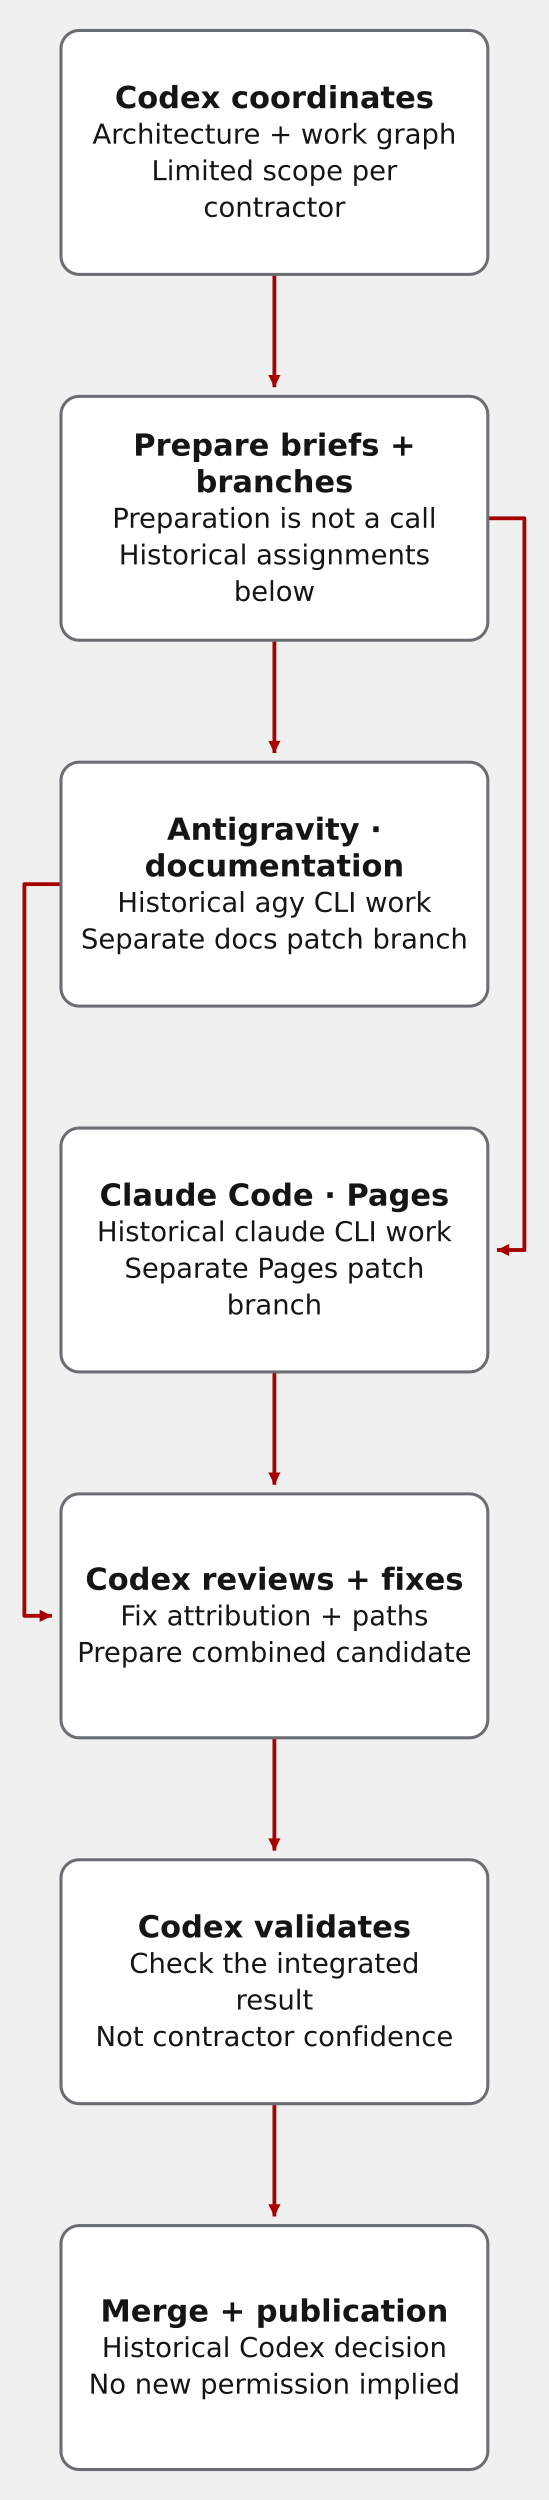
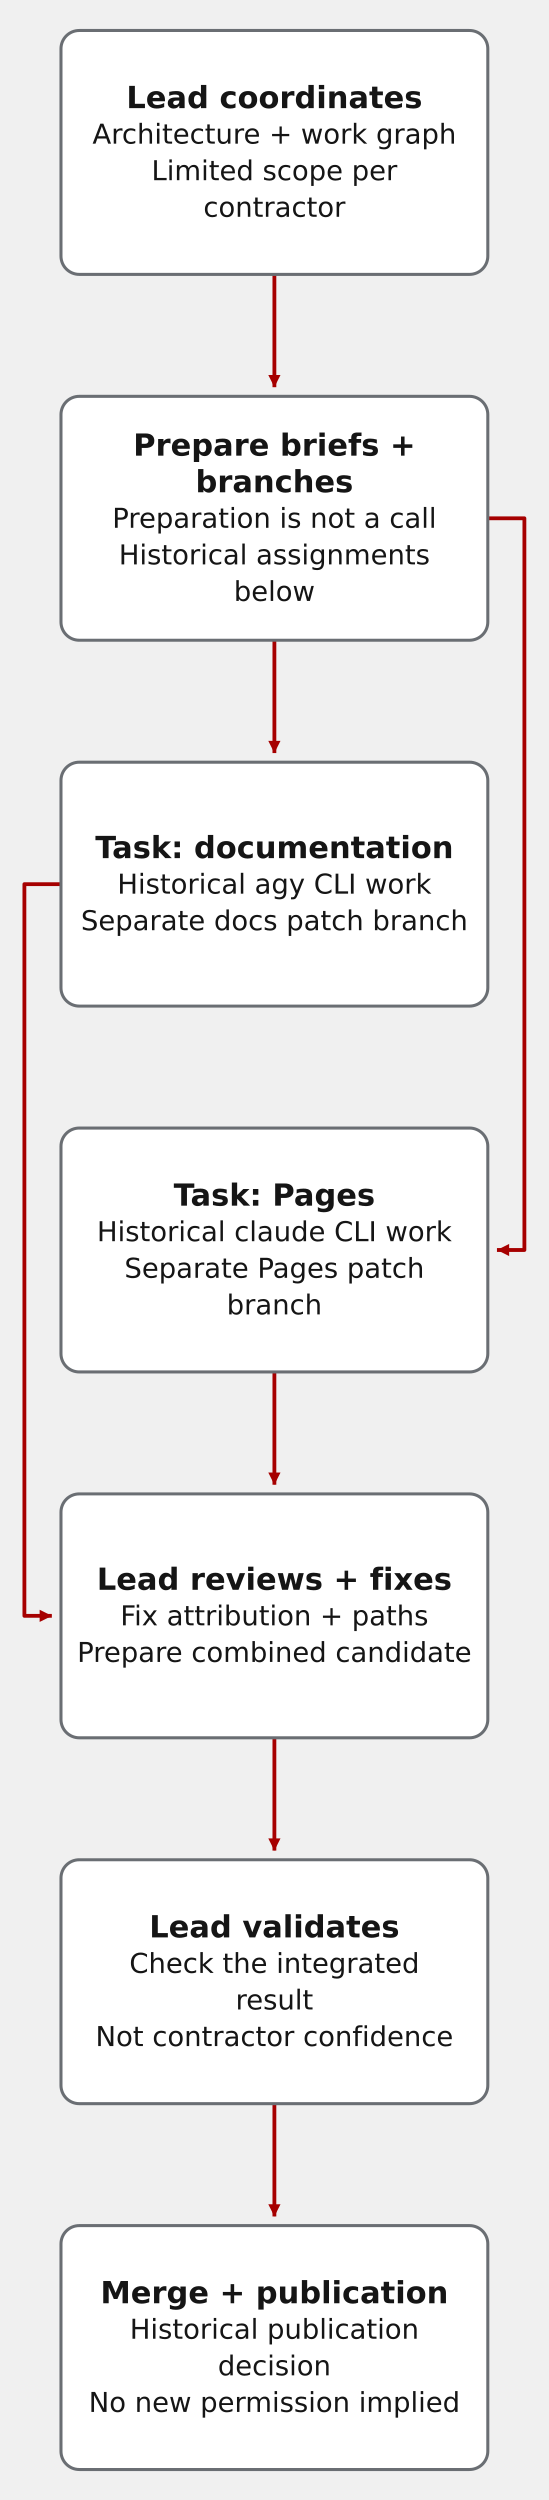
<svg xmlns="http://www.w3.org/2000/svg" width="360" height="1640" viewBox="0 0 360 1640" role="img" aria-labelledby="title desc" font-family="DejaVu Sans, sans-serif" fill="#151515">
  <style id="diagram-theme">
  /* Inherited color-scheme also follows an explicit page selection. */
  @media (prefers-color-scheme: dark) {
    [fill="#151515"] { fill: #edf2f9; }
    [stroke="#151515"] { stroke: #edf2f9; }
    [fill="#fff"] { fill: #1b2d44; }
    [stroke="#fff"] { stroke: #111923; }
    [fill="#6a6e73"] { fill: #8b9db4; }
    [stroke="#6a6e73"] { stroke: #8b9db4; }
    [fill="#fff4e5"] { fill: #332a1c; }
    [stroke="#fff4e5"] { stroke: #332a1c; }
    [fill="#8f5200"] { fill: #efb46f; }
    [stroke="#8f5200"] { stroke: #efb46f; }
    [fill="#a60000"] { fill: #ff8795; }
    [stroke="#a60000"] { stroke: #ff8795; }
    [fill="#760000"] { fill: #ffb1ba; }
    [stroke="#760000"] { stroke: #ffb1ba; }
  }
</style>
  <defs>
    <marker id="arrow" markerUnits="userSpaceOnUse" viewBox="0 0 8 8" refX="8" refY="4" markerWidth="8" markerHeight="8" orient="auto-start-reverse">
      <path d="M 0 0 L 8 4 L 0 8 z" fill="#a60000" />
    </marker>
  </defs>
  <path data-from="lead" data-to="prepare" d="M 180,180 V 254" fill="none" stroke="#a60000" stroke-width="2.5" stroke-linejoin="round" marker-end="url(#arrow)" />
  <path data-from="prepare" data-to="antigravity" d="M 180,420 V 494" fill="none" stroke="#a60000" stroke-width="2.5" stroke-linejoin="round" marker-end="url(#arrow)" />
  <path data-from="prepare" data-to="claude" d="M 320,340 H 344 V 820 H 326" fill="none" stroke="#a60000" stroke-width="2.5" stroke-linejoin="round" marker-end="url(#arrow)" />
  <path data-from="antigravity" data-to="integrate" d="M 40,580 H 16 V 1060 H 34" fill="none" stroke="#a60000" stroke-width="2.5" stroke-linejoin="round" marker-end="url(#arrow)" />
  <path data-from="claude" data-to="integrate" d="M 180,900 V 974" fill="none" stroke="#a60000" stroke-width="2.5" stroke-linejoin="round" marker-end="url(#arrow)" />
  <path data-from="integrate" data-to="validate" d="M 180,1140 V 1214" fill="none" stroke="#a60000" stroke-width="2.5" stroke-linejoin="round" marker-end="url(#arrow)" />
  <path data-from="validate" data-to="publication" d="M 180,1380 V 1454" fill="none" stroke="#a60000" stroke-width="2.5" stroke-linejoin="round" marker-end="url(#arrow)" />
  <g data-node="lead" data-x="180" data-y="100" data-width="280" data-height="160">
    <rect x="40.0" y="20.0" width="280" height="160" rx="12" fill="#fff" stroke="#6a6e73" stroke-width="2" />
-     <text x="180" y="64" text-anchor="middle" dominant-baseline="central" font-size="20" font-weight="600">Codex coordinates</text>
+     <text x="180" y="64" text-anchor="middle" dominant-baseline="central" font-size="20" font-weight="600">Lead coordinates</text>
    <text x="180" y="88" text-anchor="middle" dominant-baseline="central" font-size="18" font-weight="400">Architecture + work graph</text>
    <text x="180" y="112" text-anchor="middle" dominant-baseline="central" font-size="18" font-weight="400">Limited scope per</text>
    <text x="180" y="136" text-anchor="middle" dominant-baseline="central" font-size="18" font-weight="400">contractor</text>
  </g>
  <g data-node="prepare" data-x="180" data-y="340" data-width="280" data-height="160">
    <rect x="40.0" y="260.0" width="280" height="160" rx="12" fill="#fff" stroke="#6a6e73" stroke-width="2" />
    <text x="180" y="292" text-anchor="middle" dominant-baseline="central" font-size="20" font-weight="600">Prepare briefs +</text>
    <text x="180" y="316" text-anchor="middle" dominant-baseline="central" font-size="20" font-weight="600">branches</text>
    <text x="180" y="340" text-anchor="middle" dominant-baseline="central" font-size="18" font-weight="400">Preparation is not a call</text>
    <text x="180" y="364" text-anchor="middle" dominant-baseline="central" font-size="18" font-weight="400">Historical assignments</text>
    <text x="180" y="388" text-anchor="middle" dominant-baseline="central" font-size="18" font-weight="400">below</text>
  </g>
  <g data-node="antigravity" data-x="180" data-y="580" data-width="280" data-height="160">
    <rect x="40.0" y="500.0" width="280" height="160" rx="12" fill="#fff" stroke="#6a6e73" stroke-width="2" />
-     <text x="180" y="544" text-anchor="middle" dominant-baseline="central" font-size="20" font-weight="600">Antigravity ·</text>
-     <text x="180" y="568" text-anchor="middle" dominant-baseline="central" font-size="20" font-weight="600">documentation</text>
-     <text x="180" y="592" text-anchor="middle" dominant-baseline="central" font-size="18" font-weight="400">Historical agy CLI work</text>
-     <text x="180" y="616" text-anchor="middle" dominant-baseline="central" font-size="18" font-weight="400">Separate docs patch branch</text>
+     <text x="180" y="556" text-anchor="middle" dominant-baseline="central" font-size="20" font-weight="600">Task: documentation</text>
+     <text x="180" y="580" text-anchor="middle" dominant-baseline="central" font-size="18" font-weight="400">Historical agy CLI work</text>
+     <text x="180" y="604" text-anchor="middle" dominant-baseline="central" font-size="18" font-weight="400">Separate docs patch branch</text>
  </g>
  <g data-node="claude" data-x="180" data-y="820" data-width="280" data-height="160">
    <rect x="40.0" y="740.0" width="280" height="160" rx="12" fill="#fff" stroke="#6a6e73" stroke-width="2" />
-     <text x="180" y="784" text-anchor="middle" dominant-baseline="central" font-size="20" font-weight="600">Claude Code · Pages</text>
+     <text x="180" y="784" text-anchor="middle" dominant-baseline="central" font-size="20" font-weight="600">Task: Pages</text>
    <text x="180" y="808" text-anchor="middle" dominant-baseline="central" font-size="18" font-weight="400">Historical claude CLI work</text>
    <text x="180" y="832" text-anchor="middle" dominant-baseline="central" font-size="18" font-weight="400">Separate Pages patch</text>
    <text x="180" y="856" text-anchor="middle" dominant-baseline="central" font-size="18" font-weight="400">branch</text>
  </g>
  <g data-node="integrate" data-x="180" data-y="1060" data-width="280" data-height="160">
    <rect x="40.0" y="980.0" width="280" height="160" rx="12" fill="#fff" stroke="#6a6e73" stroke-width="2" />
-     <text x="180" y="1036" text-anchor="middle" dominant-baseline="central" font-size="20" font-weight="600">Codex reviews + fixes</text>
+     <text x="180" y="1036" text-anchor="middle" dominant-baseline="central" font-size="20" font-weight="600">Lead reviews + fixes</text>
    <text x="180" y="1060" text-anchor="middle" dominant-baseline="central" font-size="18" font-weight="400">Fix attribution + paths</text>
    <text x="180" y="1084" text-anchor="middle" dominant-baseline="central" font-size="18" font-weight="400">Prepare combined candidate</text>
  </g>
  <g data-node="validate" data-x="180" data-y="1300" data-width="280" data-height="160">
    <rect x="40.0" y="1220.0" width="280" height="160" rx="12" fill="#fff" stroke="#6a6e73" stroke-width="2" />
-     <text x="180" y="1264" text-anchor="middle" dominant-baseline="central" font-size="20" font-weight="600">Codex validates</text>
+     <text x="180" y="1264" text-anchor="middle" dominant-baseline="central" font-size="20" font-weight="600">Lead validates</text>
    <text x="180" y="1288" text-anchor="middle" dominant-baseline="central" font-size="18" font-weight="400">Check the integrated</text>
    <text x="180" y="1312" text-anchor="middle" dominant-baseline="central" font-size="18" font-weight="400">result</text>
    <text x="180" y="1336" text-anchor="middle" dominant-baseline="central" font-size="18" font-weight="400">Not contractor confidence</text>
  </g>
  <g data-node="publication" data-x="180" data-y="1540" data-width="280" data-height="160">
    <rect x="40.0" y="1460.0" width="280" height="160" rx="12" fill="#fff" stroke="#6a6e73" stroke-width="2" />
-     <text x="180" y="1516" text-anchor="middle" dominant-baseline="central" font-size="20" font-weight="600">Merge + publication</text>
-     <text x="180" y="1540" text-anchor="middle" dominant-baseline="central" font-size="18" font-weight="400">Historical Codex decision</text>
-     <text x="180" y="1564" text-anchor="middle" dominant-baseline="central" font-size="18" font-weight="400">No new permission implied</text>
+     <text x="180" y="1504" text-anchor="middle" dominant-baseline="central" font-size="20" font-weight="600">Merge + publication</text>
+     <text x="180" y="1528" text-anchor="middle" dominant-baseline="central" font-size="18" font-weight="400">Historical publication</text>
+     <text x="180" y="1552" text-anchor="middle" dominant-baseline="central" font-size="18" font-weight="400">decision</text>
+     <text x="180" y="1576" text-anchor="middle" dominant-baseline="central" font-size="18" font-weight="400">No new permission implied</text>
  </g>
</svg>
